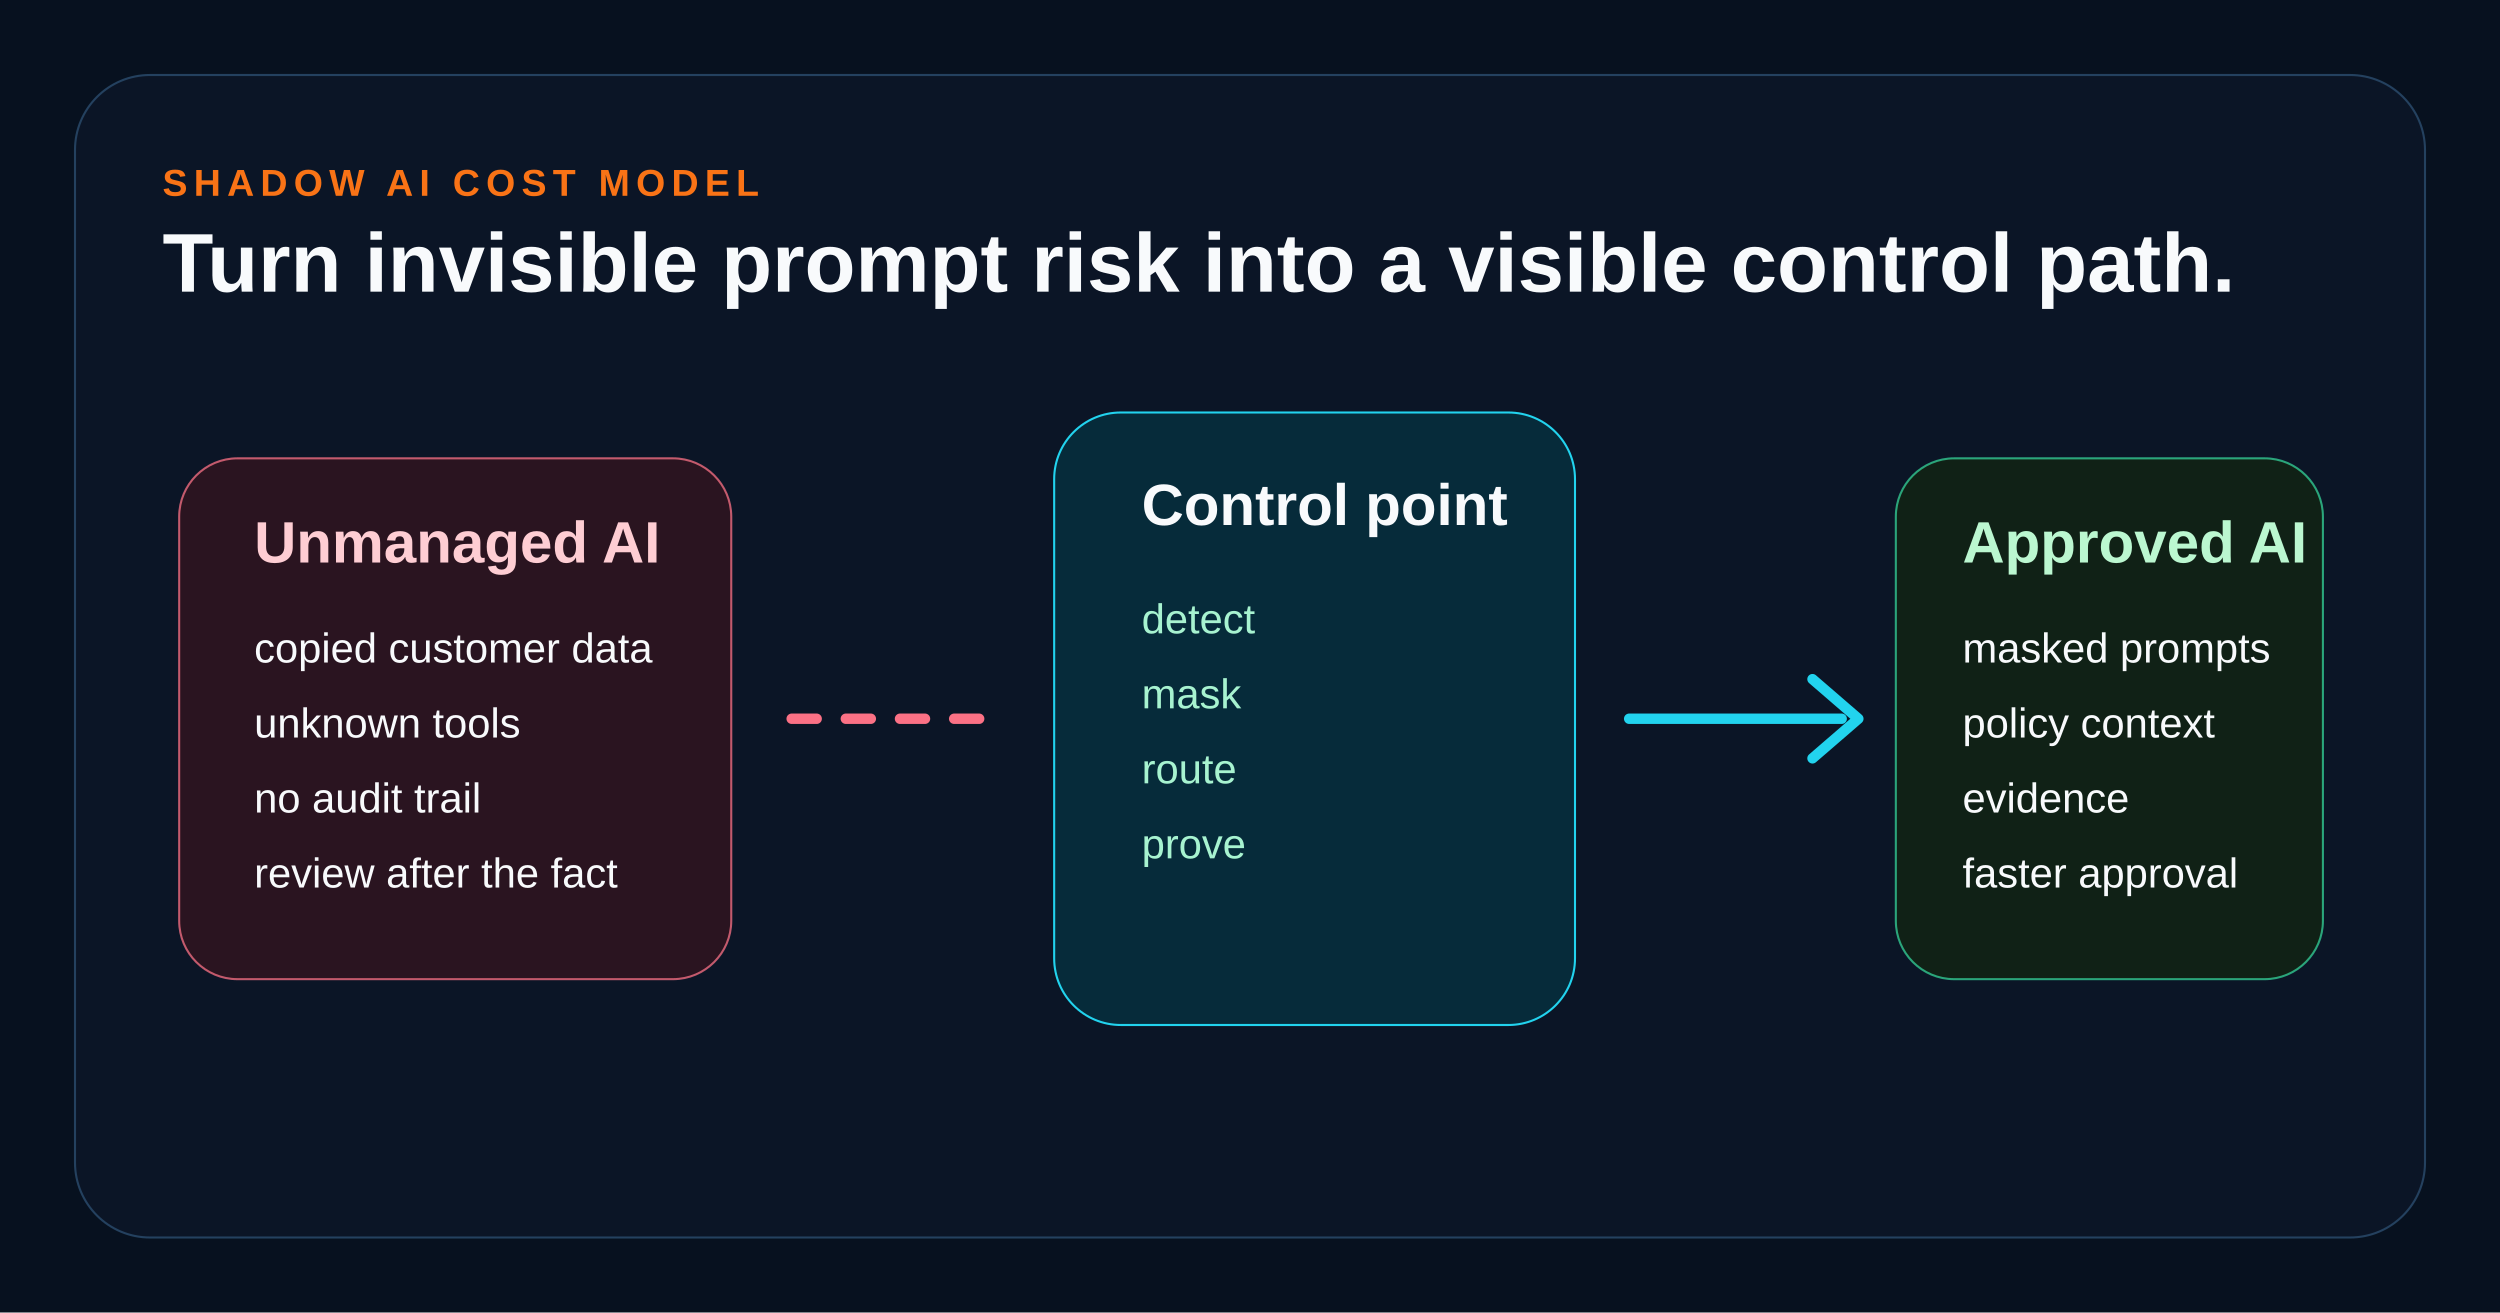
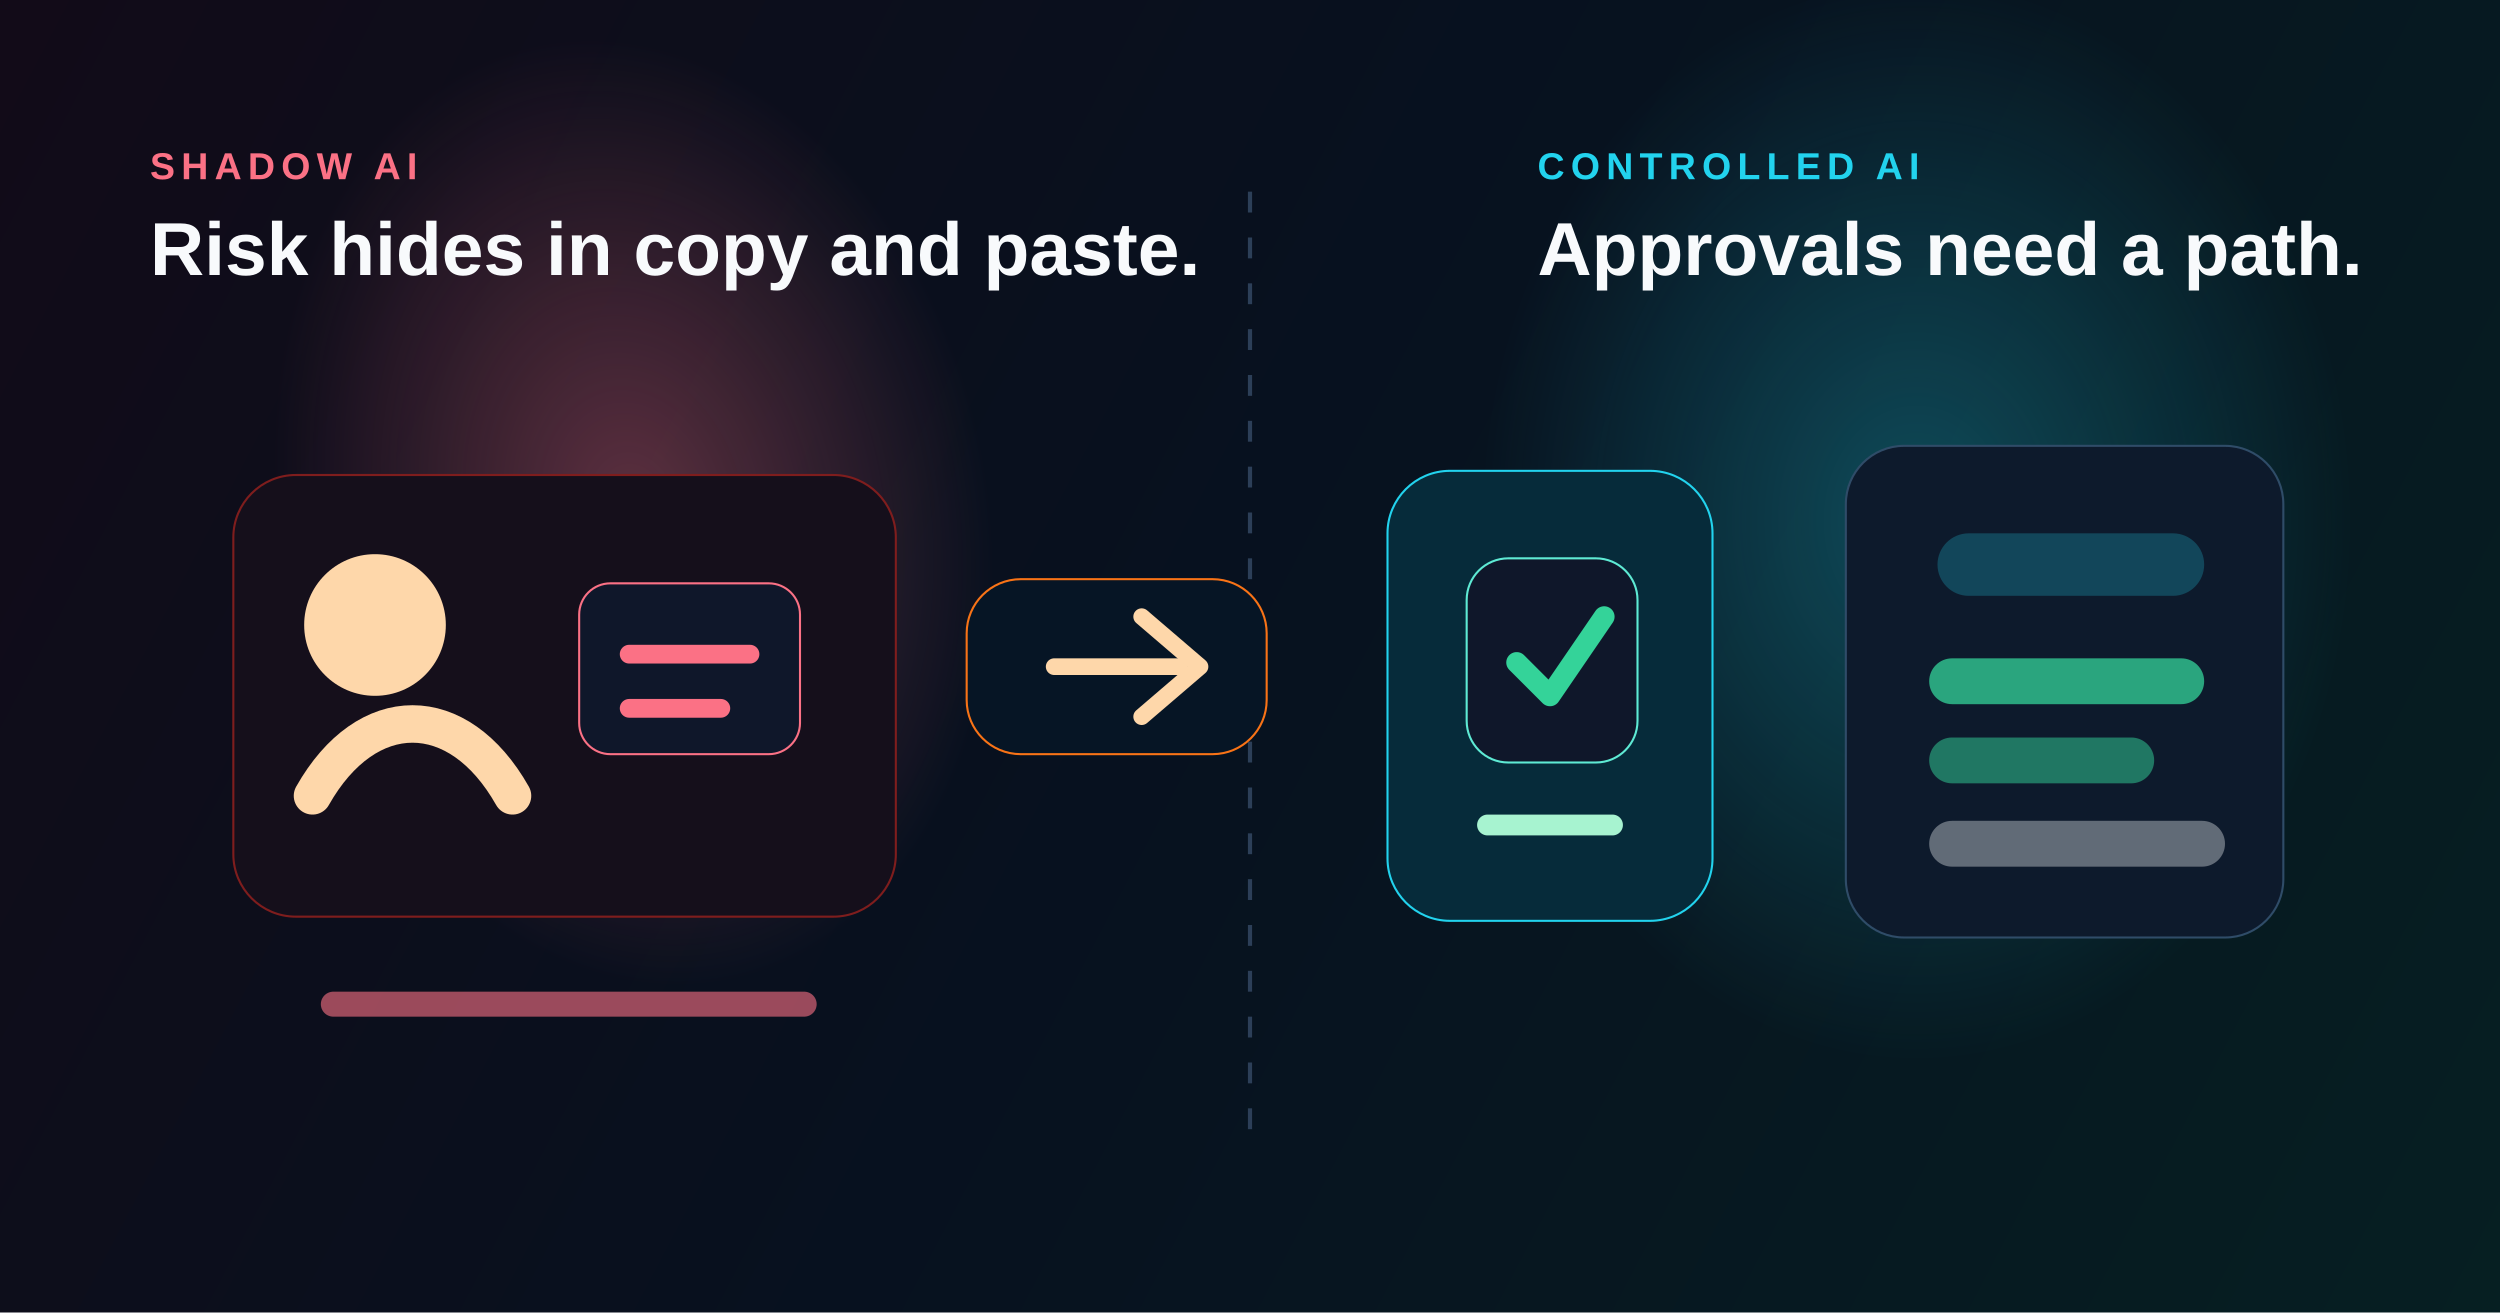
<svg xmlns="http://www.w3.org/2000/svg" width="1200" height="630" viewBox="0 0 1200 630" fill="none" role="img" aria-labelledby="title desc">
-   <rect width="1200" height="630" fill="#07111f" />
-   <rect x="36" y="36" width="1128" height="558" rx="36" fill="#0b1526" stroke="#24415f" />
-   <text x="78" y="94" fill="#f97316" font-family="Arial, sans-serif" font-size="18" font-weight="700" letter-spacing="3">SHADOW AI COST MODEL</text>
-   <text x="78" y="140" fill="#f8fafc" font-family="Arial, sans-serif" font-size="40" font-weight="800">Turn invisible prompt risk into a visible control path.</text>
+   <defs>
+     <linearGradient id="bg" x1="0" y1="0" x2="1200" y2="630" gradientUnits="userSpaceOnUse">
+       <stop stop-color="#120b18" />
+       <stop offset=".48" stop-color="#07111f" />
+       <stop offset="1" stop-color="#061f22" />
+     </linearGradient>
+     <radialGradient id="lamp" cx="0" cy="0" r="1" gradientUnits="userSpaceOnUse" gradientTransform="translate(304 246) rotate(78) scale(230 170)">
+       <stop stop-color="#fb7185" stop-opacity=".34" />
+       <stop offset="1" stop-color="#fb7185" stop-opacity="0" />
+     </radialGradient>
+     <radialGradient id="approved" cx="0" cy="0" r="1" gradientUnits="userSpaceOnUse" gradientTransform="translate(920 250) rotate(90) scale(260 210)">
+       <stop stop-color="#22d3ee" stop-opacity=".28" />
+       <stop offset="1" stop-color="#22d3ee" stop-opacity="0" />
+     </radialGradient>
+   </defs>
+   <rect width="1200" height="630" fill="url(#bg)" />
+   <rect width="600" height="630" fill="url(#lamp)" />
+   <rect x="600" width="600" height="630" fill="url(#approved)" />
  <g font-family="Arial, sans-serif">
-     <rect x="86" y="220" width="265" height="250" rx="28" fill="#2a1420" stroke="#fb7185" stroke-opacity=".75" />
-     <text x="122" y="270" fill="#fecdd3" font-size="28" font-weight="800">Unmanaged AI</text>
-     <text x="122" y="318" fill="#f8fafc" font-size="20">copied customer data</text>
-     <text x="122" y="354" fill="#f8fafc" font-size="20">unknown tools</text>
-     <text x="122" y="390" fill="#f8fafc" font-size="20">no audit trail</text>
-     <text x="122" y="426" fill="#f8fafc" font-size="20">review after the fact</text>
-     <path d="M380 345H482" stroke="#fb7185" stroke-width="5" stroke-linecap="round" stroke-dasharray="12 14" />
-     <rect x="506" y="198" width="250" height="294" rx="32" fill="#062b3a" stroke="#22d3ee" />
-     <text x="548" y="252" fill="#f8fafc" font-size="28" font-weight="800">Control point</text>
-     <text x="548" y="304" fill="#a7f3d0" font-size="20">detect</text>
-     <text x="548" y="340" fill="#a7f3d0" font-size="20">mask</text>
-     <text x="548" y="376" fill="#a7f3d0" font-size="20">route</text>
-     <text x="548" y="412" fill="#a7f3d0" font-size="20">prove</text>
-     <path d="M782 345H884" stroke="#22d3ee" stroke-width="5" stroke-linecap="round" />
-     <path d="M870 326L892 345L870 364" stroke="#22d3ee" stroke-width="5" stroke-linecap="round" stroke-linejoin="round" />
-     <rect x="910" y="220" width="205" height="250" rx="28" fill="#102116" stroke="#34d399" stroke-opacity=".75" />
-     <text x="942" y="270" fill="#bbf7d0" font-size="28" font-weight="800">Approved AI</text>
-     <text x="942" y="318" fill="#f8fafc" font-size="20">masked prompts</text>
-     <text x="942" y="354" fill="#f8fafc" font-size="20">policy context</text>
-     <text x="942" y="390" fill="#f8fafc" font-size="20">evidence</text>
-     <text x="942" y="426" fill="#f8fafc" font-size="20">faster approval</text>
+     <text x="72" y="86" fill="#fb7185" font-size="18" font-weight="700" letter-spacing="3">SHADOW AI</text>
+     <text x="72" y="132" fill="#f8fafc" font-size="36" font-weight="800">Risk hides in copy and paste.</text>
+     <text x="738" y="86" fill="#22d3ee" font-size="18" font-weight="700" letter-spacing="3">CONTROLLED AI</text>
+     <text x="738" y="132" fill="#f8fafc" font-size="36" font-weight="800">Approvals need a path.</text>
+   </g>
+   <path d="M600 92V548" stroke="#2c3f58" stroke-width="2" stroke-dasharray="10 12" />
+   <g>
+     <rect x="112" y="228" width="318" height="212" rx="30" fill="#150f1b" stroke="#7f1d1d" />
+     <circle cx="180" cy="300" r="34" fill="#fed7aa" />
+     <path d="M150 382C176 336 220 336 246 382" stroke="#fed7aa" stroke-width="18" stroke-linecap="round" />
+     <rect x="278" y="280" width="106" height="82" rx="15" fill="#0f172a" stroke="#fb7185" />
+     <path d="M302 314H360M302 340H346" stroke="#fb7185" stroke-width="9" stroke-linecap="round" />
+     <path d="M160 482H386" stroke="#fb7185" stroke-width="12" stroke-linecap="round" opacity=".6" />
+   </g>
+   <g>
+     <rect x="464" y="278" width="144" height="84" rx="26" fill="#061525" stroke="#f97316" />
+     <path d="M506 320H566" stroke="#fed7aa" stroke-width="8" stroke-linecap="round" />
+     <path d="M548 296L576 320L548 344" stroke="#fed7aa" stroke-width="8" stroke-linecap="round" stroke-linejoin="round" />
+   </g>
+   <g>
+     <rect x="666" y="226" width="156" height="216" rx="30" fill="#062b3a" stroke="#22d3ee" />
+     <rect x="704" y="268" width="82" height="98" rx="20" fill="#0f172a" stroke="#5eead4" />
+     <path d="M728 318L744 334L770 296" stroke="#34d399" stroke-width="10" stroke-linecap="round" stroke-linejoin="round" />
+     <path d="M714 396H774" stroke="#a7f3d0" stroke-width="10" stroke-linecap="round" />
+   </g>
+   <g>
+     <rect x="886" y="214" width="210" height="236" rx="28" fill="#0d1a2c" stroke="#2f4c68" />
+     <rect x="930" y="256" width="128" height="30" rx="15" fill="#22d3ee" opacity=".24" />
+     <rect x="926" y="316" width="132" height="22" rx="11" fill="#34d399" opacity=".75" />
+     <rect x="926" y="354" width="108" height="22" rx="11" fill="#34d399" opacity=".5" />
+     <rect x="926" y="394" width="142" height="22" rx="11" fill="#f8fafc" opacity=".36" />
  </g>
</svg>
